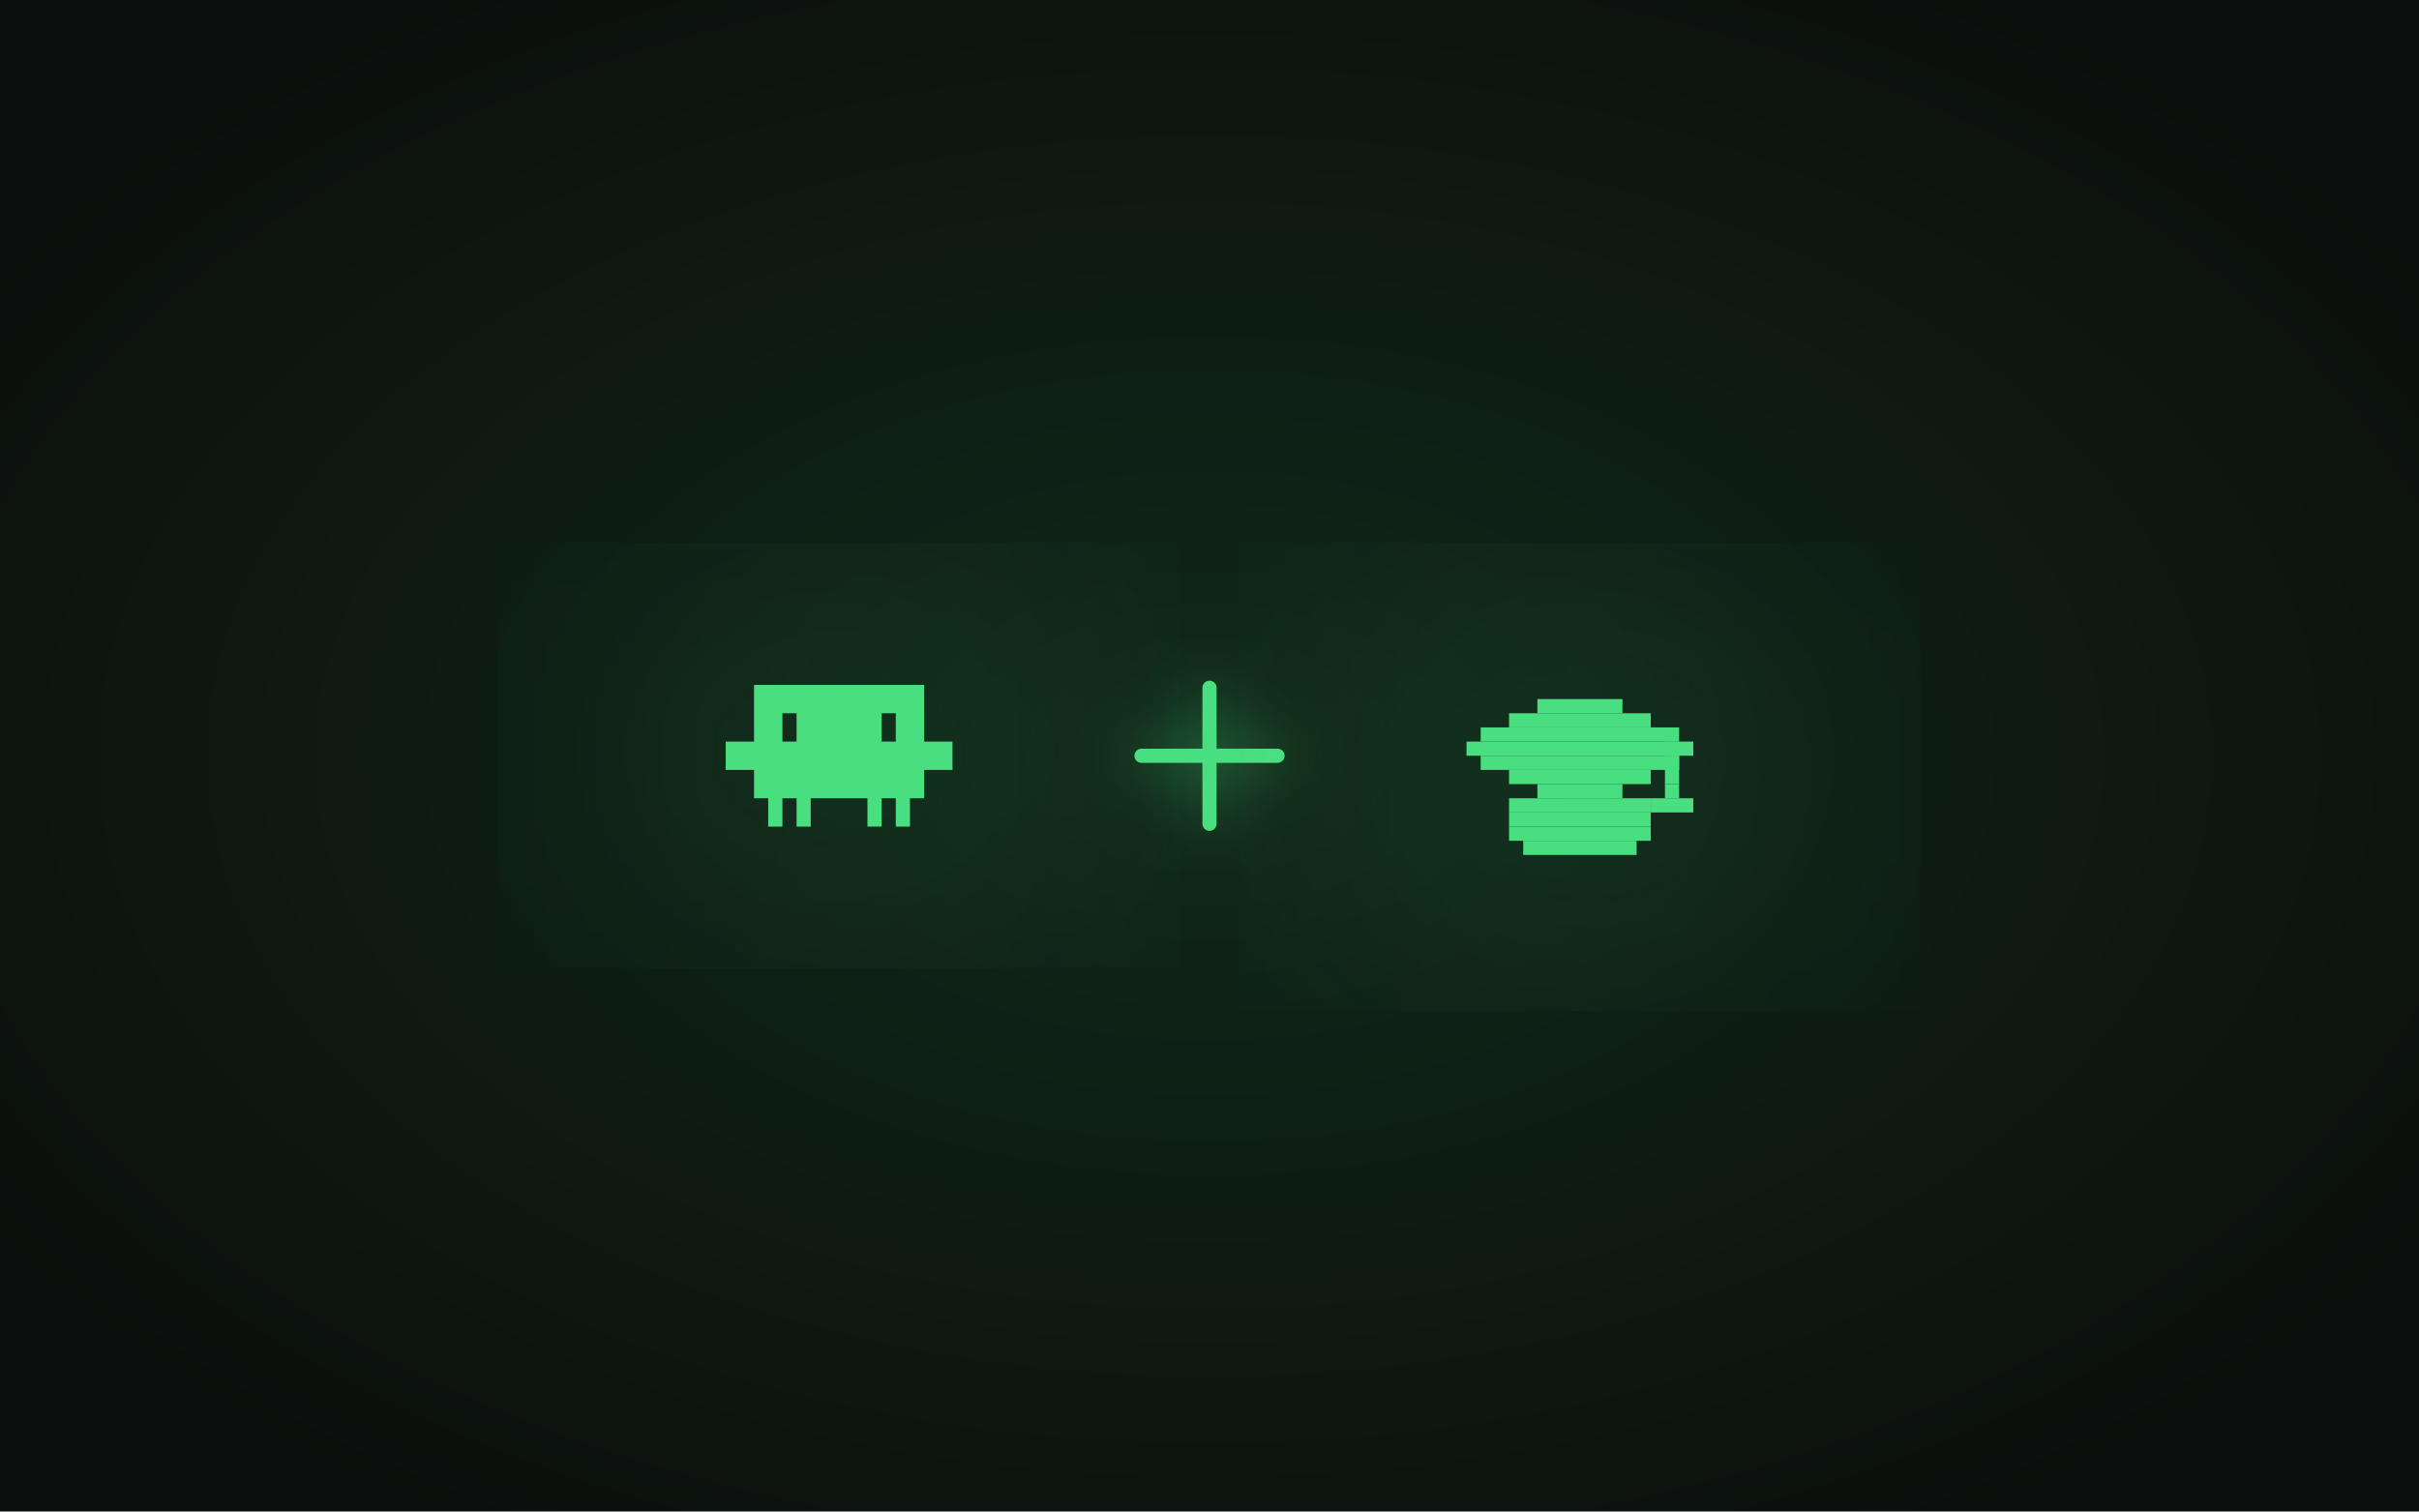
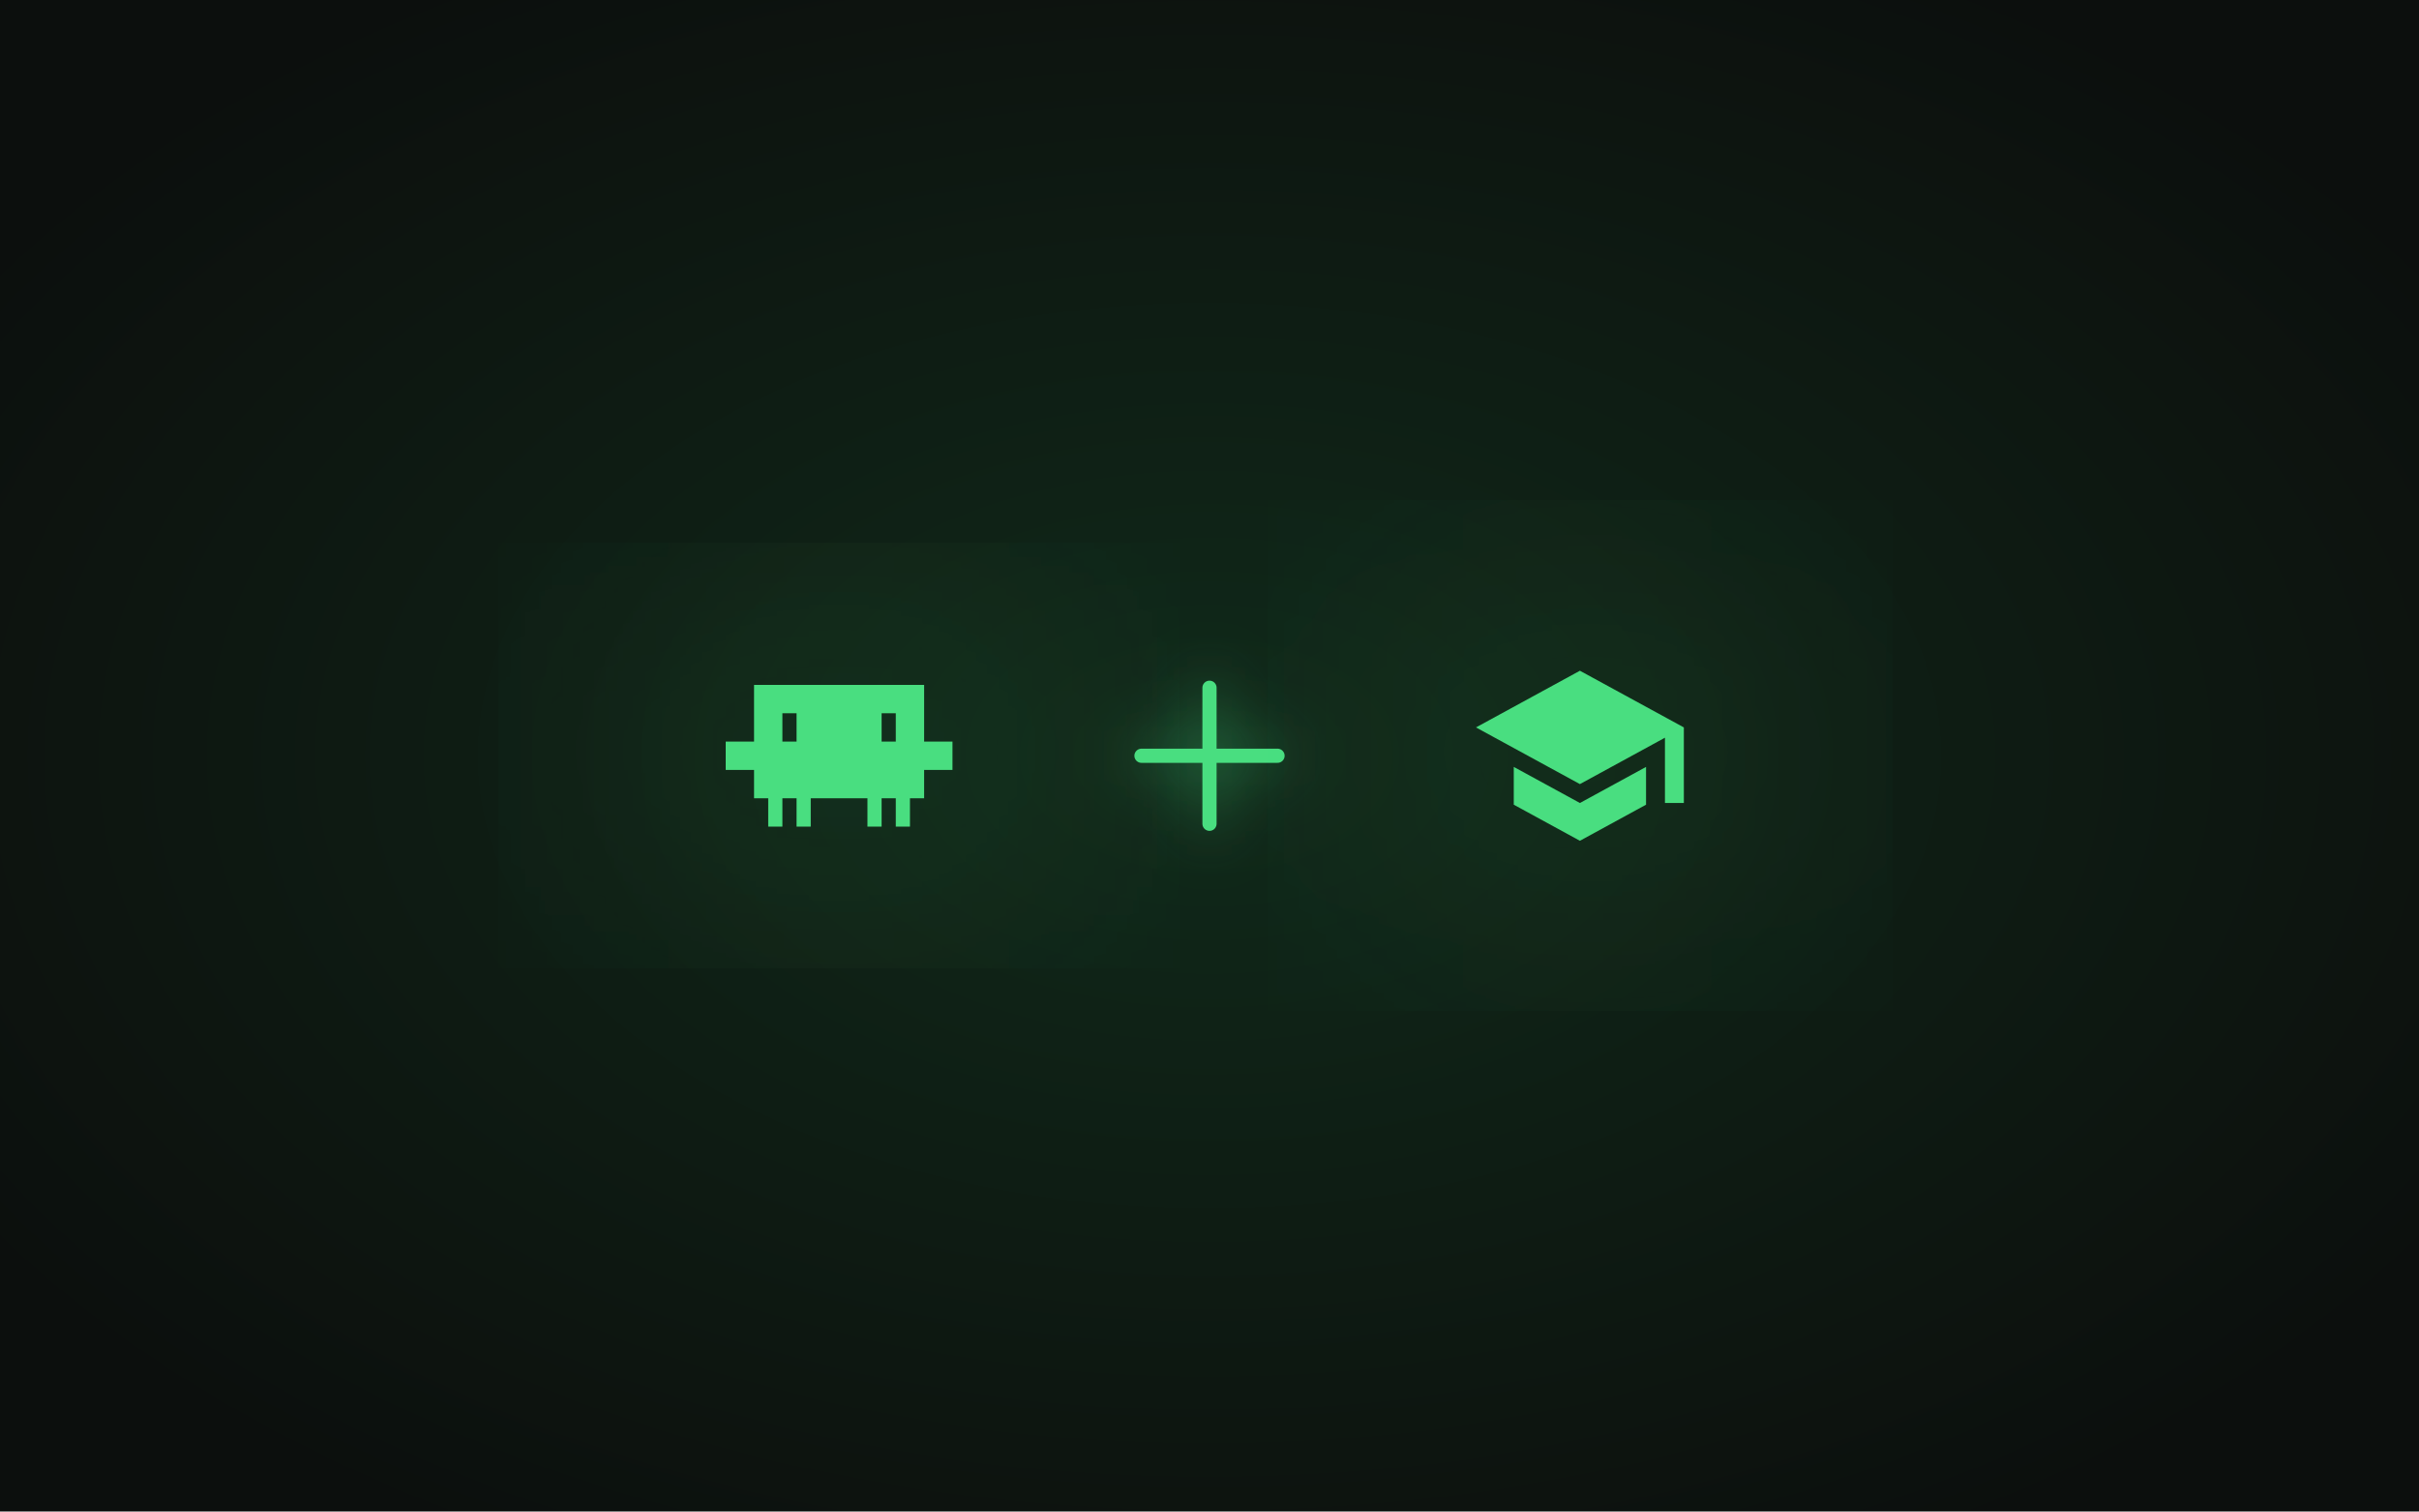
<svg xmlns="http://www.w3.org/2000/svg" viewBox="0 0 1600 1000" role="img" aria-labelledby="t">
  <defs>
    <filter id="glow" x="-100%" y="-100%" width="300%" height="300%">
      <feGaussianBlur stdDeviation="20" result="b" />
      <feComponentTransfer in="b" result="bf">
        <feFuncA type="linear" slope="0.6" />
      </feComponentTransfer>
      <feMerge>
        <feMergeNode in="bf" />
        <feMergeNode in="SourceGraphic" />
      </feMerge>
    </filter>
    <radialGradient id="bg" cx="50%" cy="50%" r="60%">
      <stop offset="0" stop-color="#102a1a" />
      <stop offset="1" stop-color="#0c0f0d" />
    </radialGradient>
  </defs>
  <rect width="100%" height="100%" fill="url(#bg)" />
  <g transform="translate(480 425) scale(6.25)" fill="#4ade80" filter="url(#glow)">
    <path d="M21 10.5h3v3h-3v3h-1.5v3H18v-3h-1.5v3H15v-3H9v3H7.5v-3H6v3H4.5v-3H3v-3H0v-3h3v-6h18Zm-15 0h1.5v-3H6Zm10.5 0H18v-3h-1.5z" />
  </g>
  <path d="M755 500H845M800 455V545" stroke="#4ade80" stroke-width="9.375" stroke-linecap="round" fill="none" filter="url(#glow)" />
  <g transform="translate(970 425) scale(6.25)" fill="#4ade80" filter="url(#glow)">
-     <rect x="7.5" y="6" width="9" height="1.5" />
-     <rect x="4.5" y="7.5" width="15" height="1.5" />
-     <rect x="1.5" y="9" width="21" height="1.5" />
-     <rect x="0" y="10.5" width="24" height="1.5" />
-     <rect x="1.5" y="12" width="21" height="1.5" />
-     <rect x="4.5" y="13.5" width="15" height="1.5" />
-     <rect x="7.5" y="15" width="9" height="1.5" />
-     <rect x="4.5" y="16.5" width="15" height="1.5" />
-     <rect x="4.5" y="18" width="15" height="1.5" />
-     <rect x="4.5" y="19.5" width="15" height="1.5" />
-     <rect x="6" y="21" width="12" height="1.5" />
-     <rect x="21" y="10.5" width="1.5" height="1.5" />
-     <rect x="21" y="12" width="1.5" height="1.5" />
-     <rect x="21" y="13.5" width="1.5" height="1.5" />
-     <rect x="21" y="15" width="1.5" height="1.5" />
-     <rect x="19.5" y="16.5" width="4.5" height="1.5" />
+     <path d="M12 3L1 9l11 6l9-4.91V17h2V9M5 13.18v4L12 21l7-3.82v-4L12 17z" />
  </g>
</svg>
